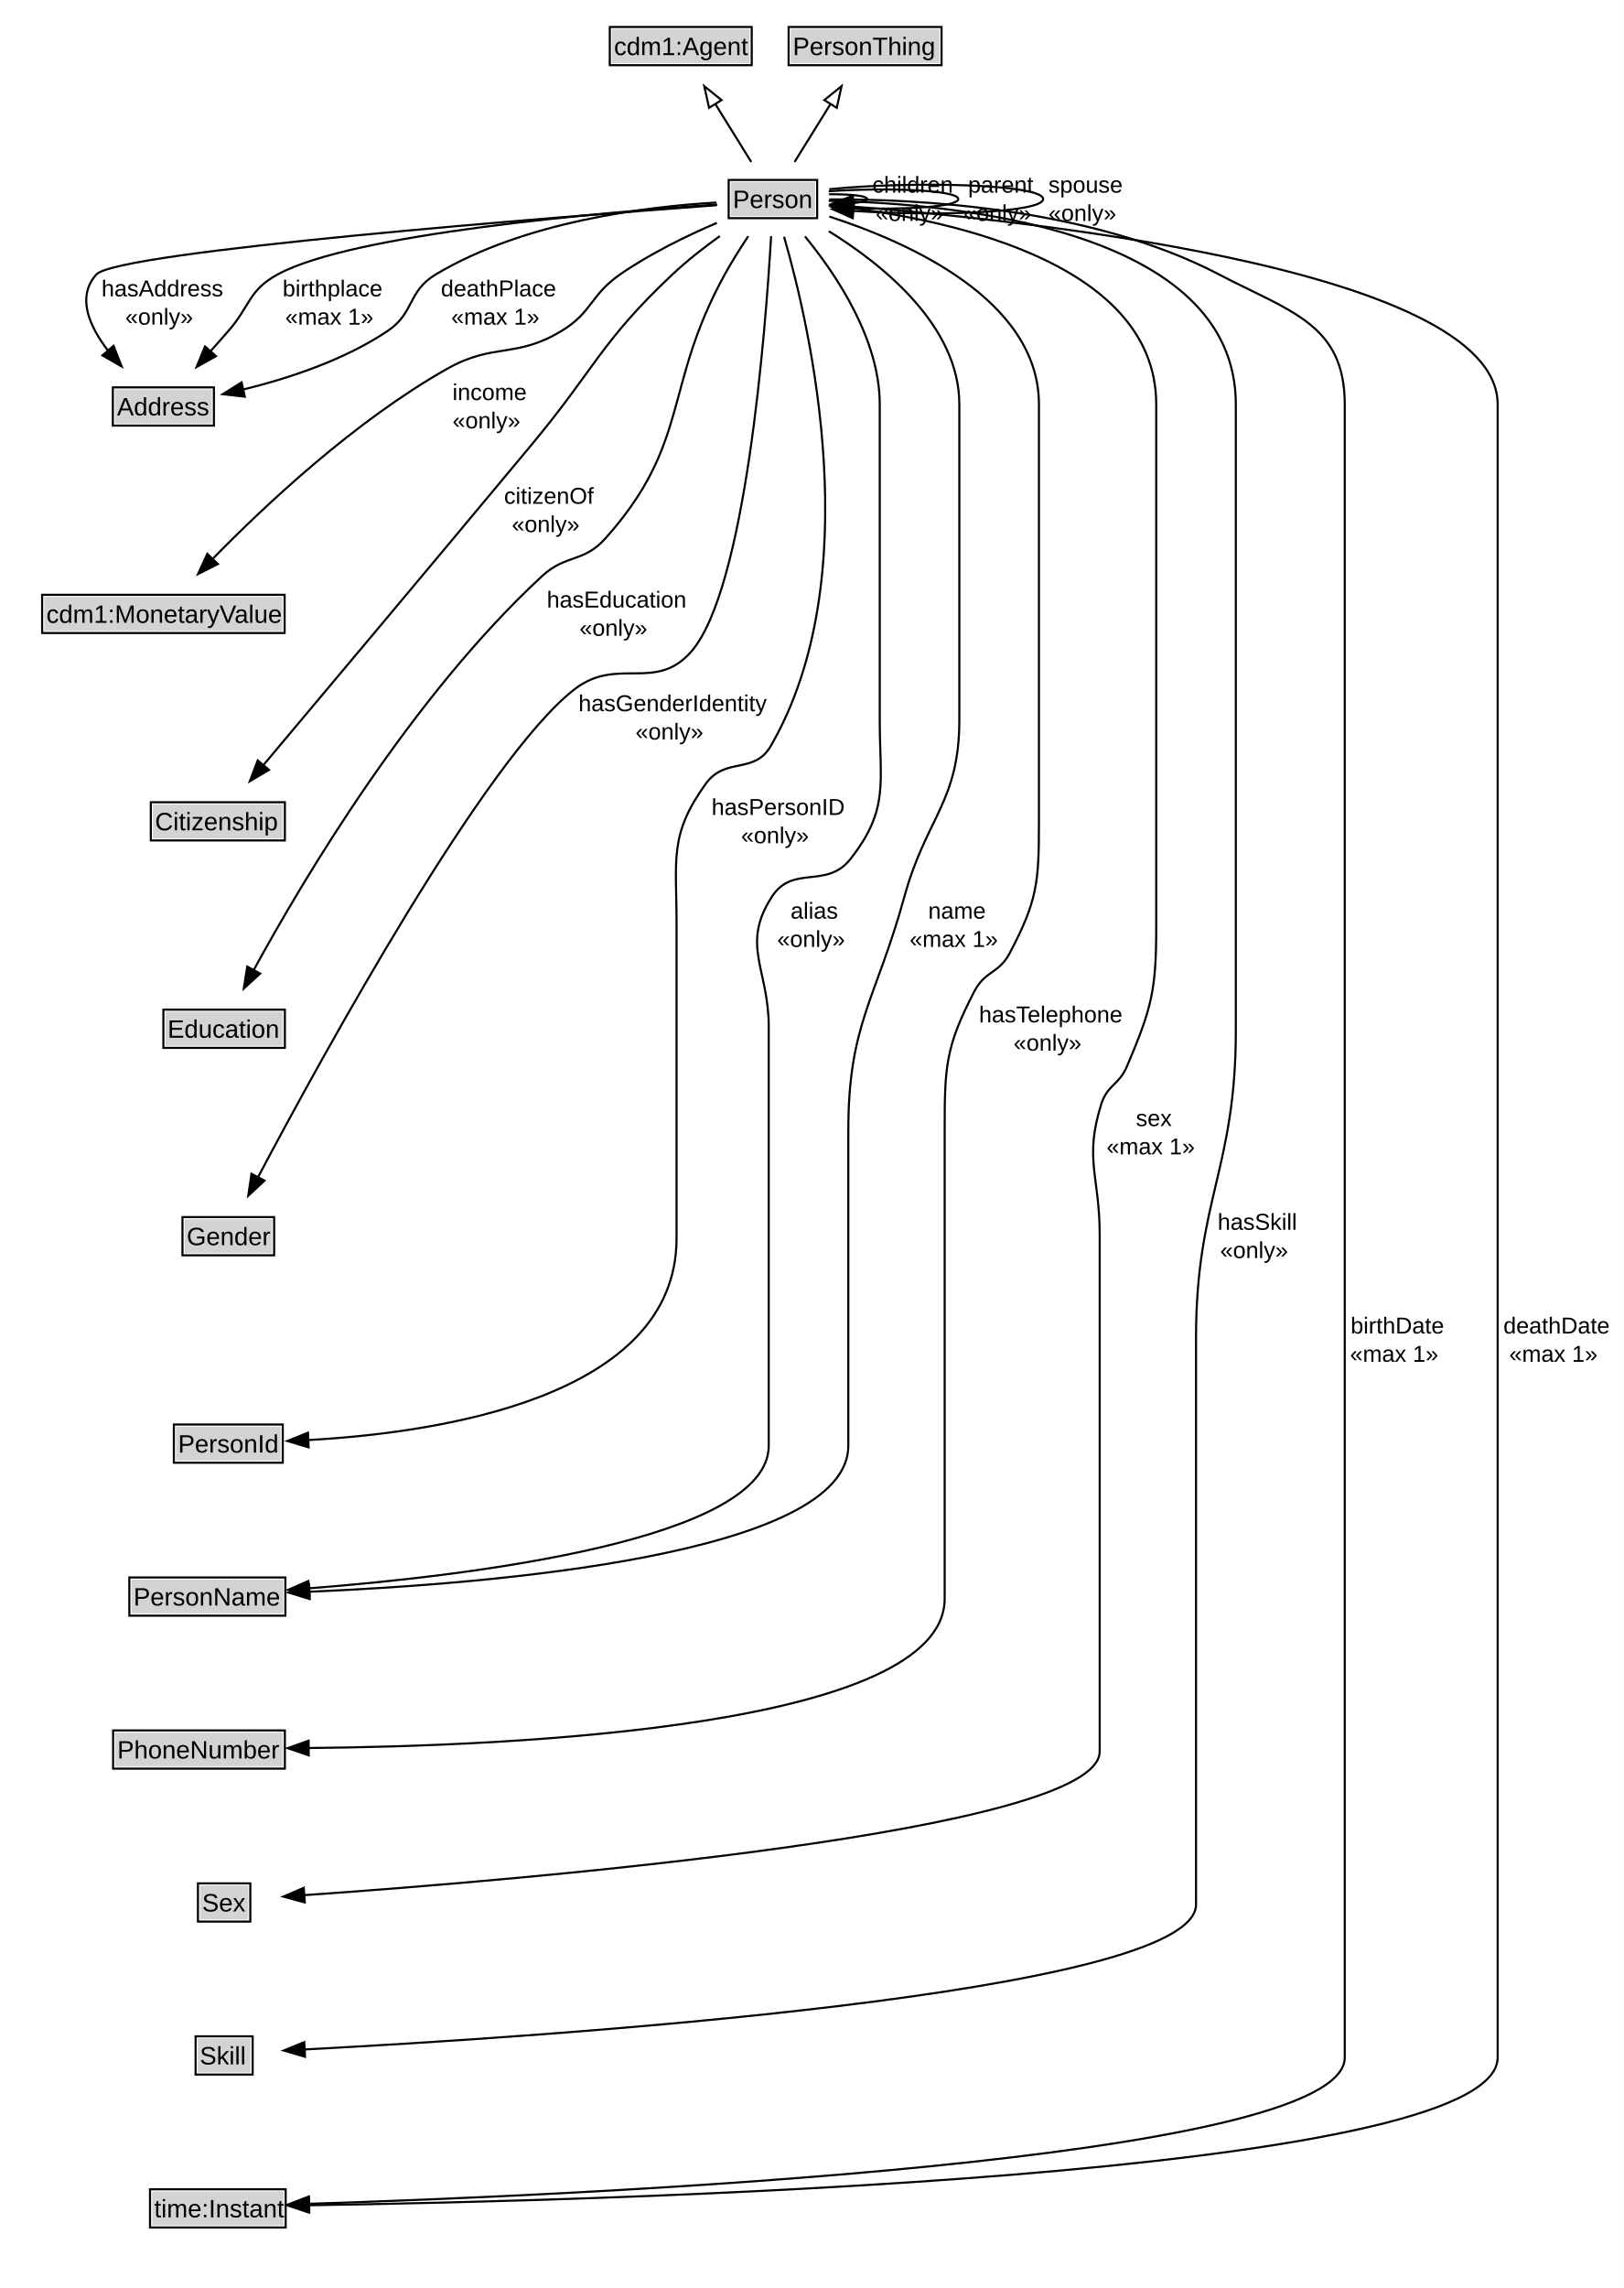
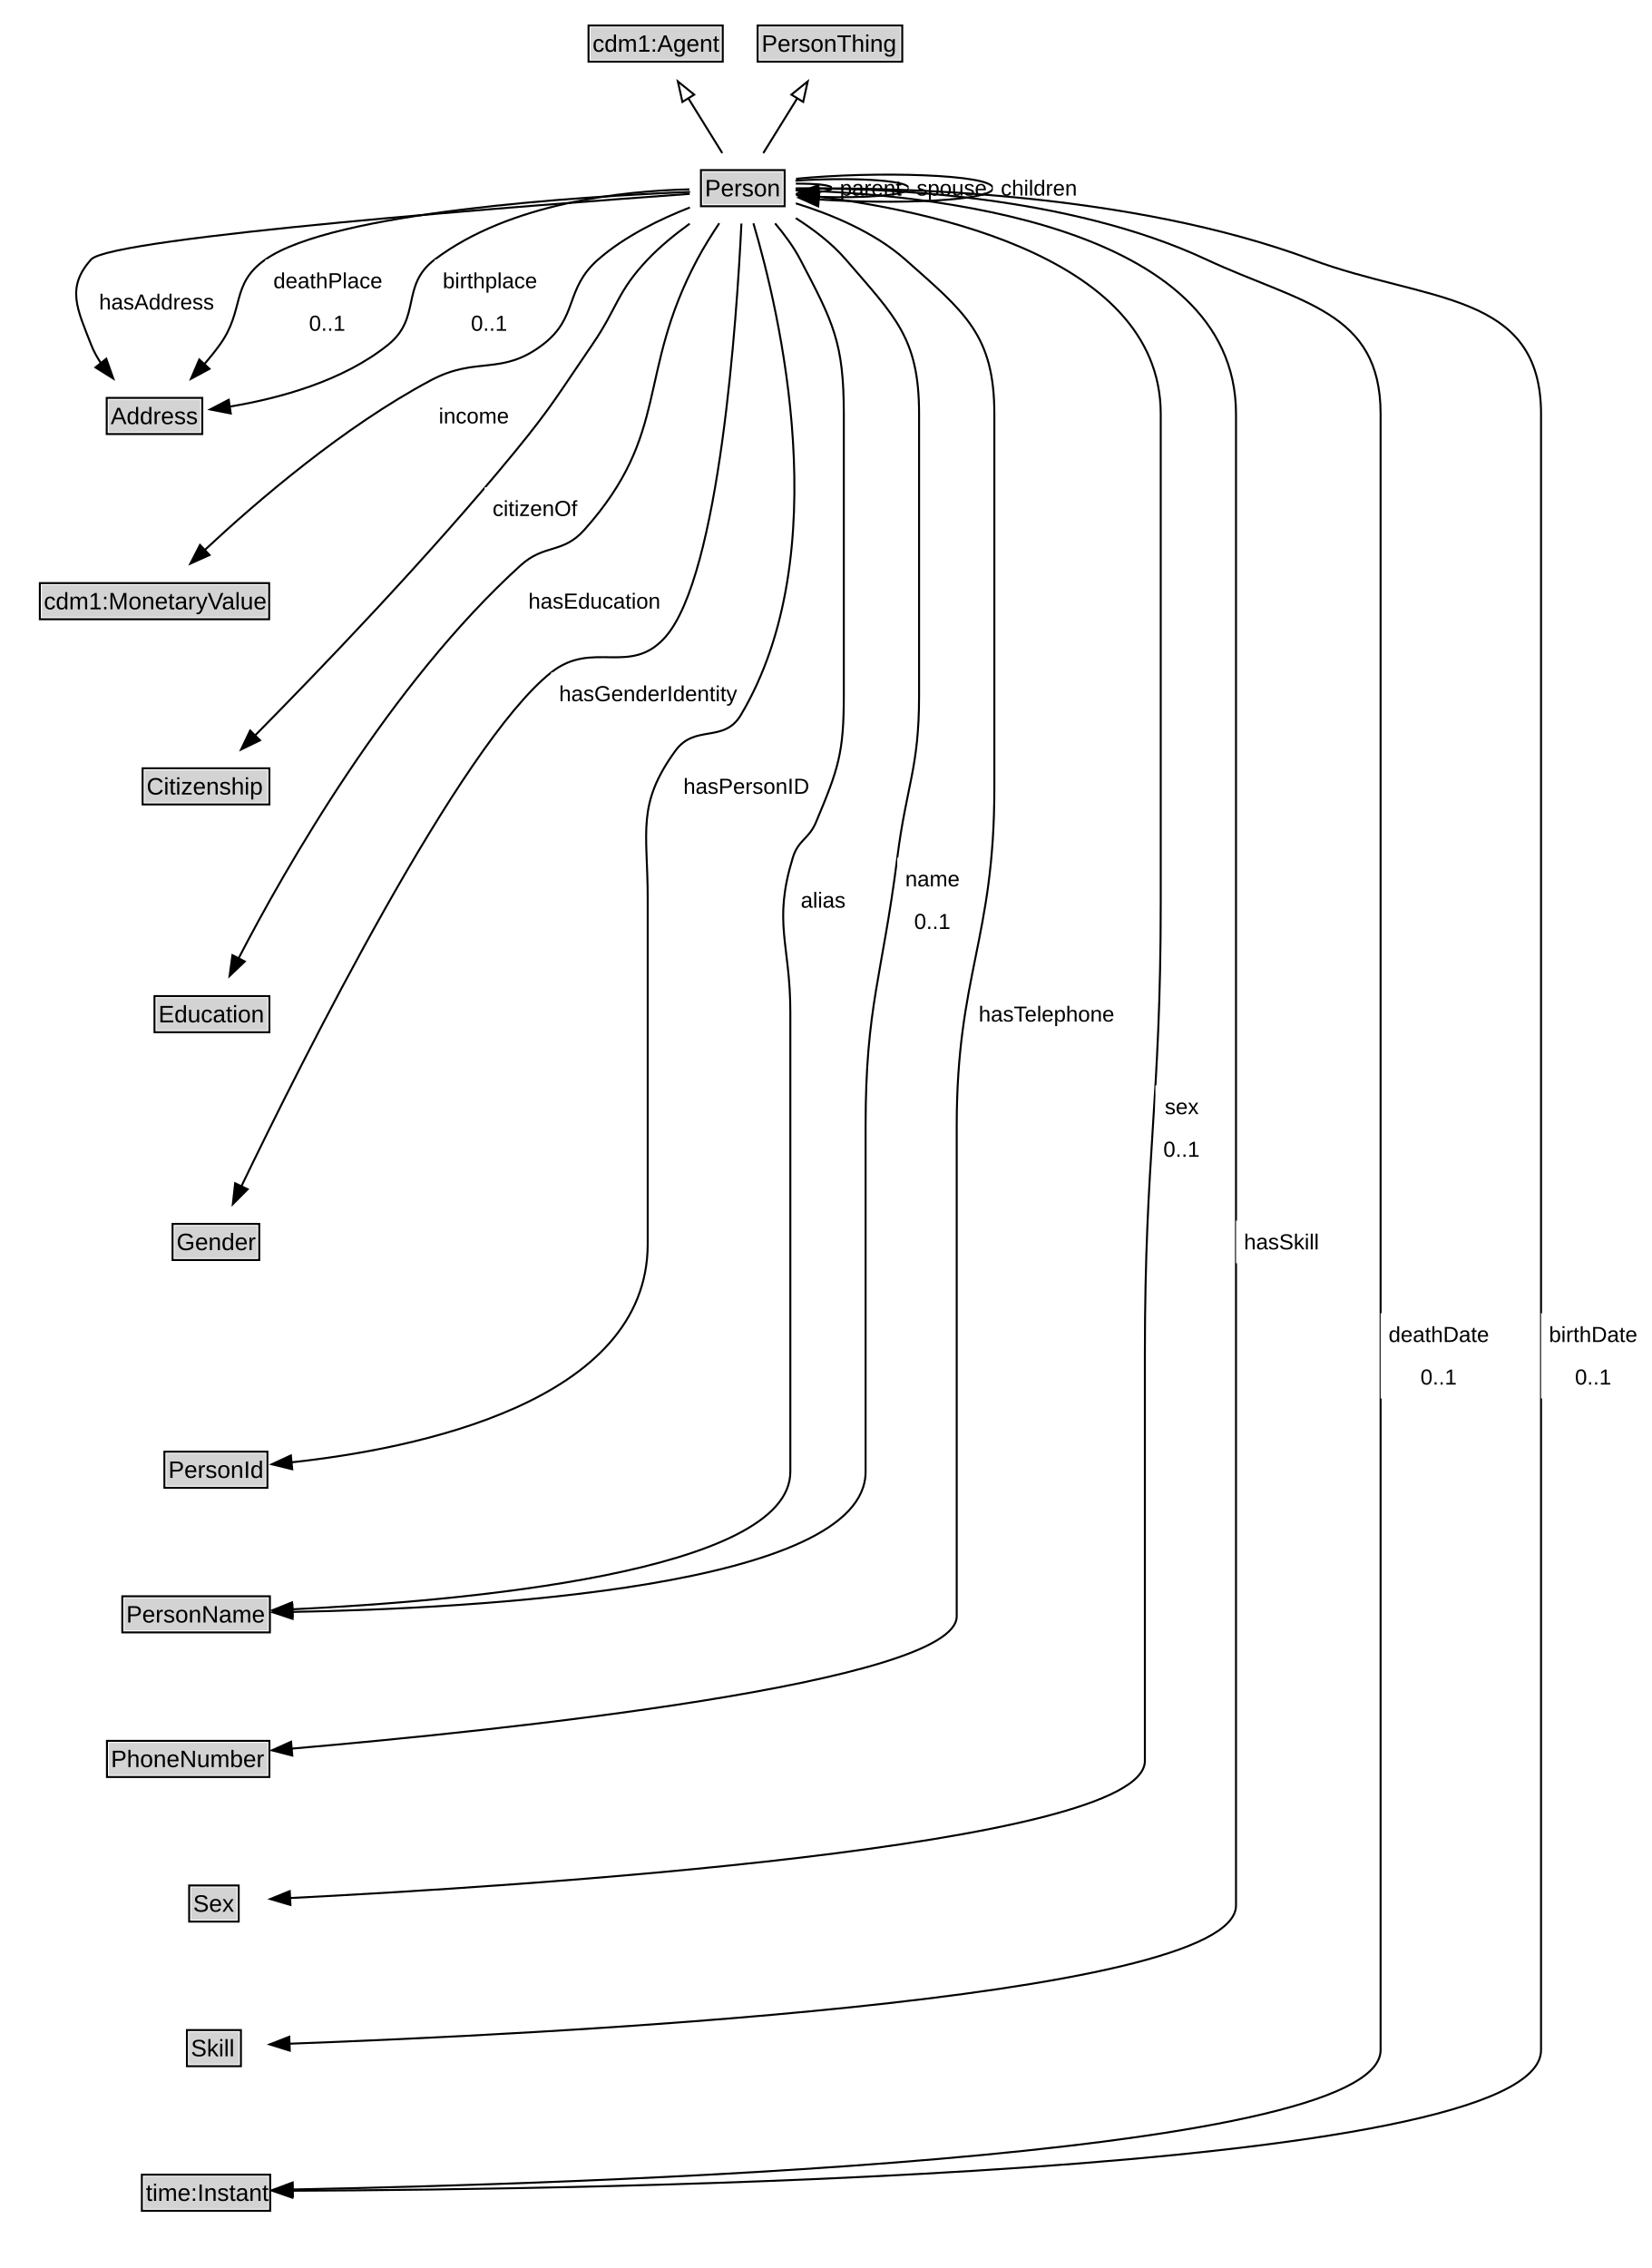
- <svg xmlns="http://www.w3.org/2000/svg" xmlns:xlink="http://www.w3.org/1999/xlink" width="775pt" height="1092pt" viewBox="0.00 0.00 775.00 1092.00">
-   <g id="graph0" class="graph" transform="scale(1 1) rotate(0) translate(4 1088)">
-     <polygon fill="white" stroke="none" points="-4,4 -4,-1088 771.25,-1088 771.25,4 -4,4" />
-     <g id="clust2" class="cluster">
+ <svg xmlns="http://www.w3.org/2000/svg" xmlns:xlink="http://www.w3.org/1999/xlink" width="834pt" height="1145pt" viewBox="0.00 0.00 834.00 1145.00">
+   <g id="graph0" class="graph" transform="scale(1 1) rotate(0) translate(4 1141)">
+     <polygon fill="white" stroke="none" points="-4,4 -4,-1141 830.25,-1141 830.25,4 -4,4" />
+     <g id="clust3" class="cluster">
</g>
    <g id="node1" class="node">
      <g id="a_node1">
-         <a xlink:href="../Person.md" xlink:title="&lt;TABLE&gt;">
-           <polygon fill="lightgray" stroke="none" points="344.88,-984.88 344.88,-1001.12 385.12,-1001.12 385.12,-984.88 344.88,-984.88" />
-           <text xml:space="preserve" text-anchor="start" x="345.88" y="-988.73" font-family="Arial" font-size="12.00">Person</text>
-           <polygon fill="none" stroke="black" points="343.88,-983.88 343.88,-1002.12 386.12,-1002.12 386.12,-983.88 343.88,-983.88" />
-         </a>
-       </g>
-     </g>
-     <g id="edge18" class="edge">
-       <path fill="none" stroke="black" d="M391.79,-995.28C401.78,-995.35 410,-994.59 410,-993 410,-992.08 407.25,-991.44 403.01,-991.07" />
-       <polygon fill="black" stroke="black" points="403.41,-987.59 393.31,-990.77 403.19,-994.58 403.41,-987.59" />
-       <text xml:space="preserve" text-anchor="middle" x="431.75" y="-996.05" font-family="Arial" font-size="11.00"> children </text>
-       <text xml:space="preserve" text-anchor="middle" x="431.75" y="-982.55" font-family="Arial" font-size="11.00"> «only»  </text>
-     </g>
-     <g id="edge25" class="edge">
-       <path fill="none" stroke="black" d="M391.66,-996.72C419.01,-998.59 453.5,-997.35 453.5,-993 453.5,-989.23 427.56,-987.8 402.84,-988.7" />
-       <polygon fill="black" stroke="black" points="402.98,-985.19 393.18,-989.2 403.34,-992.18 402.98,-985.19" />
-       <text xml:space="preserve" text-anchor="middle" x="473.75" y="-996.05" font-family="Arial" font-size="11.00"> parent </text>
-       <text xml:space="preserve" text-anchor="middle" x="473.75" y="-982.55" font-family="Arial" font-size="11.00"> «only»  </text>
-     </g>
-     <g id="edge26" class="edge">
-       <path fill="none" stroke="black" d="M391.93,-997.71C432.06,-1001.68 494,-1000.11 494,-993 494,-986.53 442.69,-984.65 403.22,-987.36" />
-       <polygon fill="black" stroke="black" points="403.12,-983.85 393.44,-988.17 403.7,-990.83 403.12,-983.85" />
-       <text xml:space="preserve" text-anchor="middle" x="514.25" y="-996.05" font-family="Arial" font-size="11.00"> spouse </text>
-       <text xml:space="preserve" text-anchor="middle" x="514.25" y="-982.55" font-family="Arial" font-size="11.00"> «only»  </text>
+         <a xlink:href="https://w3id.org/citydata/part1/v1/Agent" xlink:title="&lt;TABLE&gt;">
+           <polygon fill="lightgray" stroke="none" points="294.12,-1110.88 294.12,-1127.12 359.88,-1127.12 359.88,-1110.88 294.12,-1110.88" />
+           <text xml:space="preserve" text-anchor="start" x="295.12" y="-1114.88" font-family="Arial" font-size="12.00">cdm1:Agent</text>
+           <polygon fill="none" stroke="black" points="293.12,-1109.88 293.12,-1128.12 360.88,-1128.12 360.88,-1109.88 293.12,-1109.88" />
+         </a>
+       </g>
+     </g>
+     <g id="node2" class="node">
+       <g id="a_node2">
+         <a xlink:href="../PersonThing" xlink:title="&lt;TABLE&gt;">
+           <polygon fill="lightgray" stroke="none" points="379.5,-1110.88 379.5,-1127.12 450.5,-1127.12 450.5,-1110.88 379.5,-1110.88" />
+           <text xml:space="preserve" text-anchor="start" x="380.5" y="-1114.88" font-family="Arial" font-size="12.00">PersonThing</text>
+           <polygon fill="none" stroke="black" points="378.5,-1109.88 378.5,-1128.12 451.5,-1128.12 451.5,-1109.88 378.5,-1109.88" />
+         </a>
+       </g>
    </g>
    <g id="node3" class="node">
      <g id="a_node3">
-         <a xlink:href="../Address.md" xlink:title="&lt;TABLE&gt;">
-           <polygon fill="lightgray" stroke="none" points="50.88,-885.88 50.88,-902.12 97.12,-902.12 97.12,-885.88 50.88,-885.88" />
-           <text xml:space="preserve" text-anchor="start" x="51.88" y="-889.73" font-family="Arial" font-size="12.00">Address</text>
-           <polygon fill="none" stroke="black" points="49.88,-884.88 49.88,-903.12 98.12,-903.12 98.12,-884.88 49.88,-884.88" />
-         </a>
-       </g>
-     </g>
-     <g id="edge15" class="edge">
-       <path fill="none" stroke="black" d="M338.15,-990.06C262.4,-984.47 51.88,-968.01 42,-957 32.52,-946.44 38.42,-932.56 47.6,-920.61" />
-       <polygon fill="black" stroke="black" points="50.21,-922.95 54.08,-913.09 44.9,-918.38 50.21,-922.95" />
-       <text xml:space="preserve" text-anchor="middle" x="73.5" y="-946.55" font-family="Arial" font-size="11.00"> hasAddress </text>
-       <text xml:space="preserve" text-anchor="middle" x="73.5" y="-933.05" font-family="Arial" font-size="11.00"> «only»  </text>
+         <a xlink:href="../Person" xlink:title="&lt;TABLE&gt;">
+           <polygon fill="lightgray" stroke="none" points="350.88,-1037.88 350.88,-1054.12 391.12,-1054.12 391.12,-1037.88 350.88,-1037.88" />
+           <text xml:space="preserve" text-anchor="start" x="351.88" y="-1041.88" font-family="Arial" font-size="12.00">Person</text>
+           <polygon fill="none" stroke="black" points="349.88,-1036.88 349.88,-1055.12 392.12,-1055.12 392.12,-1036.88 349.88,-1036.88" />
+         </a>
+       </g>
+     </g>
+     <g id="edge1" class="edge">
+       <path fill="none" stroke="black" d="M360.65,-1063.71C355.51,-1072 349.18,-1082.21 343.4,-1091.54" />
+       <polygon fill="none" stroke="black" points="340.52,-1089.54 338.22,-1099.89 346.47,-1093.23 340.52,-1089.54" />
+     </g>
+     <g id="edge2" class="edge">
+       <path fill="none" stroke="black" d="M381.35,-1063.71C386.49,-1072 392.82,-1082.21 398.6,-1091.54" />
+       <polygon fill="none" stroke="black" points="395.53,-1093.23 403.78,-1099.89 401.48,-1089.54 395.53,-1093.23" />
    </g>
    <g id="edge28" class="edge">
-       <path fill="none" stroke="black" d="M338.41,-990.38C284.47,-986.72 164.27,-976.58 128.5,-957 114.54,-949.36 115.5,-941.95 105,-930 102.21,-926.82 99.28,-923.49 96.37,-920.2" />
-       <polygon fill="black" stroke="black" points="99.1,-918.01 89.85,-912.84 93.86,-922.65 99.1,-918.01" />
-       <text xml:space="preserve" text-anchor="middle" x="154.75" y="-946.55" font-family="Arial" font-size="11.00"> birthplace </text>
-       <text xml:space="preserve" text-anchor="middle" x="154.75" y="-933.05" font-family="Arial" font-size="11.00"> «max 1»  </text>
+       <path fill="none" stroke="black" d="M397.79,-1048.28C407.78,-1048.35 416,-1047.59 416,-1046 416,-1045.08 413.25,-1044.44 409.01,-1044.07" />
+       <polygon fill="black" stroke="black" points="409.41,-1040.59 399.31,-1043.77 409.19,-1047.58 409.41,-1040.59" />
+       <polygon fill="white" stroke="none" points="416,-1035.25 416,-1056.75 454.75,-1056.75 454.75,-1035.25 416,-1035.25" />
+       <text xml:space="preserve" text-anchor="start" x="420" y="-1042.25" font-family="Arial" font-size="11.00">parent</text>
    </g>
    <g id="edge30" class="edge">
-       <path fill="none" stroke="black" d="M338.01,-991.33C304.38,-989.39 246.21,-982.28 204,-957 190.48,-948.9 194.09,-938.78 181,-930 160.22,-916.07 133.47,-907.32 111.92,-902.05" />
-       <polygon fill="black" stroke="black" points="112.87,-898.68 102.34,-899.87 111.32,-905.5 112.87,-898.68" />
-       <text xml:space="preserve" text-anchor="middle" x="234" y="-946.55" font-family="Arial" font-size="11.00"> deathPlace </text>
-       <text xml:space="preserve" text-anchor="middle" x="234" y="-933.05" font-family="Arial" font-size="11.00"> «max 1»  </text>
-     </g>
-     <g id="node4" class="node">
-       <polygon fill="lightgray" stroke="none" points="17.12,-786.88 17.12,-803.12 130.88,-803.12 130.88,-786.88 17.12,-786.88" />
-       <text xml:space="preserve" text-anchor="start" x="18.12" y="-790.73" font-family="Arial" font-size="12.00">cdm1:MonetaryValue</text>
-       <polygon fill="none" stroke="black" points="16.12,-785.88 16.12,-804.12 131.88,-804.12 131.88,-785.88 16.12,-785.88" />
-     </g>
-     <g id="edge24" class="edge">
-       <path fill="none" stroke="black" d="M338.21,-981.61C323.89,-975.47 306.31,-966.94 292,-957 277.8,-947.14 278.8,-938.93 264,-930 242.16,-916.82 231.72,-924.53 209.5,-912 165.64,-887.26 122.82,-847.15 97.43,-821.17" />
-       <polygon fill="black" stroke="black" points="100.01,-818.81 90.55,-814.04 94.97,-823.67 100.01,-818.81" />
-       <text xml:space="preserve" text-anchor="middle" x="229.75" y="-897.05" font-family="Arial" font-size="11.00"> income </text>
-       <text xml:space="preserve" text-anchor="middle" x="229.75" y="-883.55" font-family="Arial" font-size="11.00"> «only»  </text>
+       <path fill="none" stroke="black" d="M397.58,-1049.78C423.38,-1051.56 454.75,-1050.3 454.75,-1046 454.75,-1042.32 431.79,-1040.87 409,-1041.64" />
+       <polygon fill="black" stroke="black" points="408.9,-1038.14 399.09,-1042.14 409.26,-1045.13 408.9,-1038.14" />
+       <polygon fill="white" stroke="none" points="454.75,-1035.25 454.75,-1056.75 497.25,-1056.75 497.25,-1035.25 454.75,-1035.25" />
+       <text xml:space="preserve" text-anchor="start" x="458.75" y="-1042.25" font-family="Arial" font-size="11.00">spouse</text>
+     </g>
+     <g id="edge32" class="edge">
+       <path fill="none" stroke="black" d="M397.89,-1050.74C437.28,-1054.67 497.25,-1053.09 497.25,-1046 497.25,-1039.54 447.57,-1037.66 408.94,-1040.33" />
+       <polygon fill="black" stroke="black" points="409.07,-1036.81 399.4,-1041.14 409.65,-1043.79 409.07,-1036.81" />
+       <polygon fill="white" stroke="none" points="497.25,-1035.25 497.25,-1056.75 542.75,-1056.75 542.75,-1035.25 497.25,-1035.25" />
+       <text xml:space="preserve" text-anchor="start" x="501.25" y="-1042.25" font-family="Arial" font-size="11.00">children</text>
    </g>
    <g id="node5" class="node">
      <g id="a_node5">
-         <a xlink:href="../Citizenship.md" xlink:title="&lt;TABLE&gt;">
-           <polygon fill="lightgray" stroke="none" points="69,-687.88 69,-704.12 131,-704.12 131,-687.88 69,-687.88" />
-           <text xml:space="preserve" text-anchor="start" x="70" y="-691.73" font-family="Arial" font-size="12.00">Citizenship</text>
-           <polygon fill="none" stroke="black" points="68,-686.88 68,-705.12 132,-705.12 132,-686.88 68,-686.88" />
-         </a>
-       </g>
-     </g>
-     <g id="edge19" class="edge">
-       <path fill="none" stroke="black" d="M339.65,-975.32C332.05,-969.85 323.91,-963.5 317,-957 282.97,-924.99 279.89,-911.9 250,-876 204.4,-821.22 150.69,-757.27 121.52,-722.57" />
-       <polygon fill="black" stroke="black" points="124.4,-720.56 115.28,-715.16 119.04,-725.06 124.4,-720.56" />
-       <text xml:space="preserve" text-anchor="middle" x="258.04" y="-847.55" font-family="Arial" font-size="11.00"> citizenOf </text>
-       <text xml:space="preserve" text-anchor="middle" x="258.04" y="-834.05" font-family="Arial" font-size="11.00"> «only»  </text>
+         <a xlink:href="../Address" xlink:title="&lt;TABLE&gt;">
+           <polygon fill="lightgray" stroke="none" points="50.88,-922.88 50.88,-939.12 97.12,-939.12 97.12,-922.88 50.88,-922.88" />
+           <text xml:space="preserve" text-anchor="start" x="51.88" y="-926.88" font-family="Arial" font-size="12.00">Address</text>
+           <polygon fill="none" stroke="black" points="49.88,-921.88 49.88,-940.12 98.12,-940.12 98.12,-921.88 49.88,-921.88" />
+         </a>
+       </g>
+     </g>
+     <g id="edge16" class="edge">
+       <path fill="none" stroke="black" d="M344.2,-1043.12C267.52,-1037.62 52.09,-1021.22 42,-1010 29.22,-995.79 35.08,-984.82 42,-967 43.27,-963.73 45,-960.58 47.01,-957.59" />
+       <polygon fill="black" stroke="black" points="49.66,-959.88 53.19,-949.89 44.2,-955.51 49.66,-959.88" />
+       <polygon fill="white" stroke="none" points="42,-977.75 42,-999.25 107,-999.25 107,-977.75 42,-977.75" />
+       <text xml:space="preserve" text-anchor="start" x="46" y="-984.75" font-family="Arial" font-size="11.00">hasAddress</text>
+     </g>
+     <g id="edge25" class="edge">
+       <path fill="none" stroke="black" d="M344.35,-1044.11C289.06,-1041.79 164.17,-1033.98 130,-1010 112.26,-997.55 119.66,-984.59 107,-967 104.56,-963.61 101.82,-960.22 98.99,-956.94" />
+       <polygon fill="black" stroke="black" points="101.76,-954.79 92.43,-949.77 96.6,-959.51 101.76,-954.79" />
+       <polygon fill="white" stroke="none" points="130,-967 130,-1010 192,-1010 192,-967 130,-967" />
+       <text xml:space="preserve" text-anchor="start" x="134" y="-995.5" font-family="Arial" font-size="11.00">deathPlace</text>
+       <text xml:space="preserve" text-anchor="start" x="152" y="-974" font-family="Arial" font-size="11.00">0..1</text>
+     </g>
+     <g id="edge29" class="edge">
+       <path fill="none" stroke="black" d="M344.04,-1045.42C310.64,-1044.6 253.5,-1038.65 215.5,-1010 198.11,-996.89 208.94,-980.69 192,-967 169.18,-948.57 136.91,-939.84 111.88,-935.71" />
+       <polygon fill="black" stroke="black" points="112.5,-932.26 102.1,-934.29 111.49,-939.19 112.5,-932.26" />
+       <polygon fill="white" stroke="none" points="215.5,-967 215.5,-1010 270,-1010 270,-967 215.5,-967" />
+       <text xml:space="preserve" text-anchor="start" x="219.5" y="-995.5" font-family="Arial" font-size="11.00">birthplace</text>
+       <text xml:space="preserve" text-anchor="start" x="233.75" y="-974" font-family="Arial" font-size="11.00">0..1</text>
    </g>
    <g id="node6" class="node">
      <g id="a_node6">
-         <a xlink:href="../Education.md" xlink:title="&lt;TABLE&gt;">
-           <polygon fill="lightgray" stroke="none" points="75,-588.88 75,-605.12 131,-605.12 131,-588.88 75,-588.88" />
-           <text xml:space="preserve" text-anchor="start" x="76" y="-592.73" font-family="Arial" font-size="12.00">Education</text>
-           <polygon fill="none" stroke="black" points="74,-587.88 74,-606.12 132,-606.12 132,-587.88 74,-587.88" />
-         </a>
-       </g>
-     </g>
-     <g id="edge20" class="edge">
-       <path fill="none" stroke="black" d="M353.22,-975.24C349.44,-969.57 345.37,-963.12 342,-957 312.37,-903.15 325.96,-876.82 285,-831 274.57,-819.34 266.23,-823.62 254.75,-813 192.6,-755.51 140.92,-668.61 117.11,-624.99" />
-       <polygon fill="black" stroke="black" points="120.21,-623.35 112.39,-616.21 114.04,-626.67 120.21,-623.35" />
-       <text xml:space="preserve" text-anchor="middle" x="290.38" y="-798.05" font-family="Arial" font-size="11.00"> hasEducation </text>
-       <text xml:space="preserve" text-anchor="middle" x="290.38" y="-784.55" font-family="Arial" font-size="11.00"> «only»  </text>
+         <a xlink:href="https://w3id.org/citydata/part1/v1/MonetaryValue" xlink:title="&lt;TABLE&gt;">
+           <polygon fill="lightgray" stroke="none" points="17.12,-829.38 17.12,-845.62 130.88,-845.62 130.88,-829.38 17.12,-829.38" />
+           <text xml:space="preserve" text-anchor="start" x="18.12" y="-833.38" font-family="Arial" font-size="12.00">cdm1:MonetaryValue</text>
+           <polygon fill="none" stroke="black" points="16.12,-828.38 16.12,-846.62 131.88,-846.62 131.88,-828.38 16.12,-828.38" />
+         </a>
+       </g>
+     </g>
+     <g id="edge22" class="edge">
+       <path fill="none" stroke="black" d="M344.29,-1036.26C329.49,-1030.48 311.42,-1021.77 298,-1010 280.86,-994.96 288.14,-980.82 270,-967 249.04,-951.03 236.76,-961.38 213.5,-949 169.64,-925.65 125.83,-888.03 99.32,-863.28" />
+       <polygon fill="black" stroke="black" points="101.79,-860.8 92.12,-856.46 96.97,-865.88 101.79,-860.8" />
+       <polygon fill="white" stroke="none" points="213.5,-920.25 213.5,-941.75 256,-941.75 256,-920.25 213.5,-920.25" />
+       <text xml:space="preserve" text-anchor="start" x="217.5" y="-927.25" font-family="Arial" font-size="11.00">income</text>
    </g>
    <g id="node7" class="node">
      <g id="a_node7">
-         <a xlink:href="../Gender.md" xlink:title="&lt;TABLE&gt;">
-           <polygon fill="lightgray" stroke="none" points="84.12,-489.88 84.12,-506.12 125.88,-506.12 125.88,-489.88 84.12,-489.88" />
-           <text xml:space="preserve" text-anchor="start" x="85.12" y="-493.73" font-family="Arial" font-size="12.00">Gender</text>
-           <polygon fill="none" stroke="black" points="83.12,-488.88 83.12,-507.12 126.88,-507.12 126.88,-488.88 83.12,-488.88" />
-         </a>
-       </g>
-     </g>
-     <g id="edge21" class="edge">
-       <path fill="none" stroke="black" d="M364.14,-975.29C361.49,-930.07 351.98,-806.69 326,-777 308.85,-757.41 290.84,-774.93 270.25,-759 227.94,-726.26 150.84,-585.92 119.17,-526.14" />
-       <polygon fill="black" stroke="black" points="122.26,-524.51 114.51,-517.3 116.07,-527.78 122.26,-524.51" />
-       <text xml:space="preserve" text-anchor="middle" x="317.12" y="-748.55" font-family="Arial" font-size="11.00"> hasGenderIdentity </text>
-       <text xml:space="preserve" text-anchor="middle" x="317.12" y="-735.05" font-family="Arial" font-size="11.00"> «only»  </text>
+         <a xlink:href="../Citizenship" xlink:title="&lt;TABLE&gt;">
+           <polygon fill="lightgray" stroke="none" points="69,-735.88 69,-752.12 131,-752.12 131,-735.88 69,-735.88" />
+           <text xml:space="preserve" text-anchor="start" x="70" y="-739.88" font-family="Arial" font-size="12.00">Citizenship</text>
+           <polygon fill="none" stroke="black" points="68,-734.88 68,-753.12 132,-753.12 132,-734.88 68,-734.88" />
+         </a>
+       </g>
+     </g>
+     <g id="edge31" class="edge">
+       <path fill="none" stroke="black" d="M344.19,-1028.07C336.87,-1022.78 329.25,-1016.58 323,-1010 307.31,-993.45 307.9,-985.81 295,-967 278.25,-942.59 274.77,-935.89 256,-913 212.21,-859.61 156.12,-801.42 124.52,-769.46" />
+       <polygon fill="black" stroke="black" points="127.26,-767.25 117.73,-762.62 122.29,-772.18 127.26,-767.25" />
+       <polygon fill="white" stroke="none" points="240.67,-873.5 240.67,-895 289.92,-895 289.92,-873.5 240.67,-873.5" />
+       <text xml:space="preserve" text-anchor="start" x="244.67" y="-880.5" font-family="Arial" font-size="11.00">citizenOf</text>
    </g>
    <g id="node8" class="node">
      <g id="a_node8">
-         <a xlink:href="../PersonId.md" xlink:title="&lt;TABLE&gt;">
-           <polygon fill="lightgray" stroke="none" points="80,-390.88 80,-407.12 130,-407.12 130,-390.88 80,-390.88" />
-           <text xml:space="preserve" text-anchor="start" x="81" y="-394.73" font-family="Arial" font-size="12.00">PersonId</text>
-           <polygon fill="none" stroke="black" points="79,-389.88 79,-408.12 131,-408.12 131,-389.88 79,-389.88" />
-         </a>
-       </g>
-     </g>
-     <g id="edge22" class="edge">
-       <path fill="none" stroke="black" d="M370.32,-975.01C382.96,-931.22 410.44,-812.3 364,-732 356.02,-718.21 342.34,-726.91 333,-714 315.3,-689.53 319,-677.7 319,-647.5 319,-647.5 319,-647.5 319,-497 319,-420.55 204.3,-404.05 142.84,-400.69" />
-       <polygon fill="black" stroke="black" points="143.33,-397.21 133.18,-400.26 143.02,-404.21 143.33,-397.21" />
-       <text xml:space="preserve" text-anchor="middle" x="367.5" y="-699.05" font-family="Arial" font-size="11.00"> hasPersonID </text>
-       <text xml:space="preserve" text-anchor="middle" x="367.5" y="-685.55" font-family="Arial" font-size="11.00"> «only»  </text>
+         <a xlink:href="../Education" xlink:title="&lt;TABLE&gt;">
+           <polygon fill="lightgray" stroke="none" points="75,-620.88 75,-637.12 131,-637.12 131,-620.88 75,-620.88" />
+           <text xml:space="preserve" text-anchor="start" x="76" y="-624.88" font-family="Arial" font-size="12.00">Education</text>
+           <polygon fill="none" stroke="black" points="74,-619.88 74,-638.12 132,-638.12 132,-619.88 74,-619.88" />
+         </a>
+       </g>
+     </g>
+     <g id="edge23" class="edge">
+       <path fill="none" stroke="black" d="M359.12,-1028.3C355.33,-1022.63 351.28,-1016.16 348,-1010 317.15,-951.95 334.78,-922.55 291,-873.5 280.07,-861.25 270.9,-866.54 258.75,-855.5 192.74,-795.51 139.89,-702.45 116.32,-656.93" />
+       <polygon fill="black" stroke="black" points="119.57,-655.6 111.91,-648.29 113.34,-658.79 119.57,-655.6" />
+       <polygon fill="white" stroke="none" points="258.75,-826.75 258.75,-848.25 332,-848.25 332,-826.75 258.75,-826.75" />
+       <text xml:space="preserve" text-anchor="start" x="262.75" y="-833.75" font-family="Arial" font-size="11.00">hasEducation</text>
    </g>
    <g id="node9" class="node">
      <g id="a_node9">
-         <a xlink:href="../PersonName.md" xlink:title="&lt;TABLE&gt;">
-           <polygon fill="lightgray" stroke="none" points="58.75,-317.88 58.75,-334.12 131.25,-334.12 131.25,-317.88 58.75,-317.88" />
-           <text xml:space="preserve" text-anchor="start" x="59.75" y="-321.73" font-family="Arial" font-size="12.00">PersonName</text>
-           <polygon fill="none" stroke="black" points="57.75,-316.88 57.75,-335.12 132.25,-335.12 132.25,-316.88 57.75,-316.88" />
-         </a>
-       </g>
-     </g>
-     <g id="edge17" class="edge">
-       <path fill="none" stroke="black" d="M380.3,-975.18C395.32,-956.86 416,-926.01 416,-895 416,-895 416,-895 416,-744.5 416,-714.3 420.65,-701.76 402,-678 390.59,-663.46 374.53,-675.53 364.5,-660 349.54,-636.85 363,-625.56 363,-598 363,-598 363,-598 363,-398 363,-353.08 220.51,-335.92 143.32,-329.92" />
-       <polygon fill="black" stroke="black" points="143.72,-326.44 133.49,-329.19 143.21,-333.42 143.72,-326.44" />
-       <text xml:space="preserve" text-anchor="middle" x="384.75" y="-649.55" font-family="Arial" font-size="11.00"> alias </text>
-       <text xml:space="preserve" text-anchor="middle" x="384.75" y="-636.05" font-family="Arial" font-size="11.00"> «only»  </text>
-     </g>
-     <g id="edge31" class="edge">
-       <path fill="none" stroke="black" d="M391.7,-977.65C417.92,-961.39 454,-932.25 454,-895 454,-895 454,-895 454,-744.5 454,-705.17 438.18,-697.92 427.75,-660 414.24,-610.86 401,-599.46 401,-548.5 401,-548.5 401,-548.5 401,-398 401,-345.8 229.86,-331.96 143.55,-328.31" />
-       <polygon fill="black" stroke="black" points="143.86,-324.82 133.73,-327.93 143.58,-331.81 143.86,-324.82" />
-       <text xml:space="preserve" text-anchor="middle" x="452.88" y="-649.55" font-family="Arial" font-size="11.00"> name </text>
-       <text xml:space="preserve" text-anchor="middle" x="452.88" y="-636.05" font-family="Arial" font-size="11.00"> «max 1»  </text>
+         <a xlink:href="../Gender" xlink:title="&lt;TABLE&gt;">
+           <polygon fill="lightgray" stroke="none" points="84.12,-505.88 84.12,-522.12 125.88,-522.12 125.88,-505.88 84.12,-505.88" />
+           <text xml:space="preserve" text-anchor="start" x="85.12" y="-509.88" font-family="Arial" font-size="12.00">Gender</text>
+           <polygon fill="none" stroke="black" points="83.12,-504.88 83.12,-523.12 126.88,-523.12 126.88,-504.88 83.12,-504.88" />
+         </a>
+       </g>
+     </g>
+     <g id="edge21" class="edge">
+       <path fill="none" stroke="black" d="M370.31,-1028.14C368.05,-981.26 359.38,-850.72 332,-819.5 314.27,-799.29 295.33,-818.19 274.25,-801.5 228.22,-765.06 148.6,-605.9 117.74,-541.85" />
+       <polygon fill="black" stroke="black" points="121.02,-540.6 113.54,-533.09 114.71,-543.62 121.02,-540.6" />
+       <polygon fill="white" stroke="none" points="274.25,-780 274.25,-801.5 370,-801.5 370,-780 274.25,-780" />
+       <text xml:space="preserve" text-anchor="start" x="278.25" y="-787" font-family="Arial" font-size="11.00">hasGenderIdentity</text>
    </g>
    <g id="node10" class="node">
      <g id="a_node10">
-         <a xlink:href="../PhoneNumber.md" xlink:title="&lt;TABLE&gt;">
-           <polygon fill="lightgray" stroke="none" points="51,-244.88 51,-261.12 131,-261.12 131,-244.88 51,-244.88" />
-           <text xml:space="preserve" text-anchor="start" x="52" y="-248.72" font-family="Arial" font-size="12.00">PhoneNumber</text>
-           <polygon fill="none" stroke="black" points="50,-243.88 50,-262.12 132,-262.12 132,-243.88 50,-243.88" />
-         </a>
-       </g>
-     </g>
-     <g id="edge16" class="edge">
-       <path fill="none" stroke="black" d="M391.93,-984.63C429.21,-972.61 492,-944.94 492,-895 492,-895 492,-895 492,-695 492,-666.75 491.19,-657.98 478,-633 472.9,-623.34 466.3,-624.69 461.25,-615 447.28,-588.19 447,-578.73 447,-548.5 447,-548.5 447,-548.5 447,-325 447,-263.77 241.91,-254.59 143.06,-253.72" />
-       <polygon fill="black" stroke="black" points="143.37,-250.22 133.35,-253.66 143.33,-257.22 143.37,-250.22" />
-       <text xml:space="preserve" text-anchor="middle" x="497.62" y="-600.05" font-family="Arial" font-size="11.00"> hasTelephone </text>
-       <text xml:space="preserve" text-anchor="middle" x="497.62" y="-586.55" font-family="Arial" font-size="11.00"> «only»  </text>
+         <a xlink:href="../PersonId" xlink:title="&lt;TABLE&gt;">
+           <polygon fill="lightgray" stroke="none" points="80,-390.88 80,-407.12 130,-407.12 130,-390.88 80,-390.88" />
+           <text xml:space="preserve" text-anchor="start" x="81" y="-394.88" font-family="Arial" font-size="12.00">PersonId</text>
+           <polygon fill="none" stroke="black" points="79,-389.88 79,-408.12 131,-408.12 131,-389.88 79,-389.88" />
+         </a>
+       </g>
+     </g>
+     <g id="edge26" class="edge">
+       <path fill="none" stroke="black" d="M376.36,-1028.26C389.46,-983.98 418.65,-861.6 370,-780 361.44,-765.65 346.82,-775.51 337,-762 317.19,-734.75 323,-721.19 323,-687.5 323,-687.5 323,-687.5 323,-513 323,-432.9 205.57,-409.51 143.08,-402.73" />
+       <polygon fill="black" stroke="black" points="143.53,-399.26 133.24,-401.76 142.85,-406.22 143.53,-399.26" />
+       <polygon fill="white" stroke="none" points="337,-733.25 337,-754.75 408,-754.75 408,-733.25 337,-733.25" />
+       <text xml:space="preserve" text-anchor="start" x="341" y="-740.25" font-family="Arial" font-size="11.00">hasPersonID</text>
    </g>
    <g id="node11" class="node">
      <g id="a_node11">
-         <a xlink:href="../Sex.md" xlink:title="&lt;TABLE&gt;">
-           <polygon fill="lightgray" stroke="none" points="91.5,-171.88 91.5,-188.12 114.5,-188.12 114.5,-171.88 91.5,-171.88" />
-           <text xml:space="preserve" text-anchor="start" x="92.5" y="-175.72" font-family="Arial" font-size="12.00">Sex</text>
-           <polygon fill="none" stroke="black" points="90.5,-170.88 90.5,-189.12 115.5,-189.12 115.5,-170.88 90.5,-170.88" />
-         </a>
-       </g>
-     </g>
-     <g id="edge32" class="edge">
-       <path fill="none" stroke="black" d="M391.61,-990C442.36,-984.6 548,-964.94 548,-895 548,-895 548,-895 548,-645.5 548,-615.3 545.83,-606.79 534,-579 530.21,-570.1 524.65,-570.23 521.75,-561 513.48,-534.71 521,-526.56 521,-499 521,-499 521,-499 521,-252 521,-213.68 244.38,-190.72 141.2,-183.49" />
-       <polygon fill="black" stroke="black" points="141.51,-180 131.29,-182.81 141.03,-186.99 141.51,-180" />
-       <text xml:space="preserve" text-anchor="middle" x="546.88" y="-550.55" font-family="Arial" font-size="11.00"> sex </text>
-       <text xml:space="preserve" text-anchor="middle" x="546.88" y="-537.05" font-family="Arial" font-size="11.00"> «max 1»  </text>
+         <a xlink:href="../PersonName" xlink:title="&lt;TABLE&gt;">
+           <polygon fill="lightgray" stroke="none" points="58.75,-317.88 58.75,-334.12 131.25,-334.12 131.25,-317.88 58.75,-317.88" />
+           <text xml:space="preserve" text-anchor="start" x="59.75" y="-321.88" font-family="Arial" font-size="12.00">PersonName</text>
+           <polygon fill="none" stroke="black" points="57.75,-316.88 57.75,-335.12 132.25,-335.12 132.25,-316.88 57.75,-316.88" />
+         </a>
+       </g>
+     </g>
+     <g id="edge15" class="edge">
+       <path fill="none" stroke="black" d="M387.3,-1028.23C391.93,-1022.76 396.63,-1016.43 400,-1010 416.74,-978.11 422,-968.02 422,-932 422,-932 422,-932 422,-789.75 422,-760.74 419.22,-752.75 408,-726 404.3,-717.19 399.05,-717.13 396.25,-708 386.1,-674.85 395,-664.67 395,-630 395,-630 395,-630 395,-398 395,-346.95 228.39,-332.55 143.5,-328.54" />
+       <polygon fill="black" stroke="black" points="143.74,-325.04 133.6,-328.1 143.44,-332.04 143.74,-325.04" />
+       <polygon fill="white" stroke="none" points="396.25,-675.75 396.25,-697.25 426,-697.25 426,-675.75 396.25,-675.75" />
+       <text xml:space="preserve" text-anchor="start" x="400.25" y="-682.75" font-family="Arial" font-size="11.00">alias</text>
+     </g>
+     <g id="edge19" class="edge">
+       <path fill="none" stroke="black" d="M397.76,-1030.87C406.6,-1025.25 415.97,-1018.17 423,-1010 448.03,-980.92 460,-970.37 460,-932 460,-932 460,-932 460,-789.75 460,-753.09 453.59,-744.37 449,-708 441.4,-647.84 433,-633.14 433,-572.5 433,-572.5 433,-572.5 433,-398 433,-339.56 237.06,-328.95 143.55,-327.22" />
+       <polygon fill="black" stroke="black" points="143.71,-323.72 133.65,-327.06 143.6,-330.72 143.71,-323.72" />
+       <polygon fill="white" stroke="none" points="449,-665 449,-708 484,-708 484,-665 449,-665" />
+       <text xml:space="preserve" text-anchor="start" x="453" y="-693.5" font-family="Arial" font-size="11.00">name</text>
+       <text xml:space="preserve" text-anchor="start" x="457.5" y="-672" font-family="Arial" font-size="11.00">0..1</text>
    </g>
    <g id="node12" class="node">
      <g id="a_node12">
-         <a xlink:href="../Skill.md" xlink:title="&lt;TABLE&gt;">
-           <polygon fill="lightgray" stroke="none" points="90.38,-98.88 90.38,-115.12 115.62,-115.12 115.62,-98.88 90.38,-98.88" />
-           <text xml:space="preserve" text-anchor="start" x="91.38" y="-102.72" font-family="Arial" font-size="12.00">Skill</text>
-           <polygon fill="none" stroke="black" points="89.38,-97.88 89.38,-116.12 116.62,-116.12 116.62,-97.88 89.38,-97.88" />
-         </a>
-       </g>
-     </g>
-     <g id="edge23" class="edge">
-       <path fill="none" stroke="black" d="M391.66,-992.15C450.44,-990.93 586,-979.01 586,-895 586,-895 586,-895 586,-596 586,-530.34 567,-515.16 567,-449.5 567,-449.5 567,-449.5 567,-179 567,-136.05 252.33,-115.69 141.26,-109.84" />
-       <polygon fill="black" stroke="black" points="141.63,-106.36 131.46,-109.34 141.27,-113.35 141.63,-106.36" />
-       <text xml:space="preserve" text-anchor="middle" x="596.25" y="-501.05" font-family="Arial" font-size="11.00"> hasSkill </text>
-       <text xml:space="preserve" text-anchor="middle" x="596.25" y="-487.55" font-family="Arial" font-size="11.00"> «only»  </text>
+         <a xlink:href="../PhoneNumber" xlink:title="&lt;TABLE&gt;">
+           <polygon fill="lightgray" stroke="none" points="51,-244.88 51,-261.12 131,-261.12 131,-244.88 51,-244.88" />
+           <text xml:space="preserve" text-anchor="start" x="52" y="-248.88" font-family="Arial" font-size="12.00">PhoneNumber</text>
+           <polygon fill="none" stroke="black" points="50,-243.88 50,-262.12 132,-262.12 132,-243.88 50,-243.88" />
+         </a>
+       </g>
+     </g>
+     <g id="edge18" class="edge">
+       <path fill="none" stroke="black" d="M397.78,-1038.35C415.09,-1032.97 437.25,-1023.97 453,-1010 482.94,-983.45 498,-972.02 498,-932 498,-932 498,-932 498,-743 498,-666.75 479,-648.75 479,-572.5 479,-572.5 479,-572.5 479,-325 479,-291.25 248.98,-267.38 143.15,-258.19" />
+       <polygon fill="black" stroke="black" points="143.56,-254.71 133.3,-257.34 142.96,-261.68 143.56,-254.71" />
+       <polygon fill="white" stroke="none" points="486.08,-618.25 486.08,-639.75 560.83,-639.75 560.83,-618.25 486.08,-618.25" />
+       <text xml:space="preserve" text-anchor="start" x="490.08" y="-625.25" font-family="Arial" font-size="11.00">hasTelephone</text>
    </g>
    <g id="node13" class="node">
-       <polygon fill="lightgray" stroke="none" points="68.62,-25.88 68.62,-42.12 131.38,-42.12 131.38,-25.88 68.62,-25.88" />
-       <text xml:space="preserve" text-anchor="start" x="69.62" y="-29.73" font-family="Arial" font-size="12.00">time:Instant</text>
-       <polygon fill="none" stroke="black" points="67.62,-24.88 67.62,-43.12 132.38,-43.12 132.38,-24.88 67.62,-24.88" />
-     </g>
-     <g id="edge27" class="edge">
-       <path fill="none" stroke="black" d="M391.92,-992.84C434.05,-993.05 517.08,-988.9 578,-957 611.97,-939.21 638,-933.35 638,-895 638,-895 638,-895 638,-106 638,-56.21 271.13,-40.23 143.3,-36.18" />
-       <polygon fill="black" stroke="black" points="143.66,-32.69 133.56,-35.88 143.44,-39.69 143.66,-32.69" />
-       <text xml:space="preserve" text-anchor="middle" x="663.12" y="-451.55" font-family="Arial" font-size="11.00"> birthDate </text>
-       <text xml:space="preserve" text-anchor="middle" x="663.12" y="-438.05" font-family="Arial" font-size="11.00"> «max 1»  </text>
-     </g>
-     <g id="edge29" class="edge">
-       <path fill="none" stroke="black" d="M391.86,-990.27C473.16,-984.31 711,-961.21 711,-895 711,-895 711,-895 711,-106 711,-48.8 283.02,-37.61 143.44,-35.49" />
-       <polygon fill="black" stroke="black" points="143.55,-31.99 133.5,-35.34 143.45,-38.99 143.55,-31.99" />
-       <text xml:space="preserve" text-anchor="middle" x="739.12" y="-451.55" font-family="Arial" font-size="11.00"> deathDate </text>
-       <text xml:space="preserve" text-anchor="middle" x="739.12" y="-438.05" font-family="Arial" font-size="11.00"> «max 1»  </text>
+       <g id="a_node13">
+         <a xlink:href="../Sex" xlink:title="&lt;TABLE&gt;">
+           <polygon fill="lightgray" stroke="none" points="92.5,-171.88 92.5,-188.12 115.5,-188.12 115.5,-171.88 92.5,-171.88" />
+           <text xml:space="preserve" text-anchor="start" x="93.5" y="-175.88" font-family="Arial" font-size="12.00">Sex</text>
+           <polygon fill="none" stroke="black" points="91.5,-170.88 91.5,-189.12 116.5,-189.12 116.5,-170.88 91.5,-170.88" />
+         </a>
+       </g>
+     </g>
+     <g id="edge24" class="edge">
+       <path fill="none" stroke="black" d="M397.72,-1042.99C454.5,-1037.11 582,-1014.69 582,-932 582,-932 582,-932 582,-685.5 582,-584.1 574,-558.9 574,-457.5 574,-457.5 574,-457.5 574,-252 574,-208.46 254.53,-188.45 142.37,-182.77" />
+       <polygon fill="black" stroke="black" points="142.63,-179.28 132.47,-182.28 142.28,-186.27 142.63,-179.28" />
+       <polygon fill="white" stroke="none" points="579.31,-550 579.31,-593 605.31,-593 605.31,-550 579.31,-550" />
+       <text xml:space="preserve" text-anchor="start" x="584.06" y="-578.5" font-family="Arial" font-size="11.00">sex</text>
+       <text xml:space="preserve" text-anchor="start" x="583.31" y="-557" font-family="Arial" font-size="11.00">0..1</text>
    </g>
    <g id="node14" class="node">
-       <polygon fill="lightgray" stroke="none" points="288.12,-1057.88 288.12,-1074.12 353.88,-1074.12 353.88,-1057.88 288.12,-1057.88" />
-       <text xml:space="preserve" text-anchor="start" x="289.12" y="-1061.72" font-family="Arial" font-size="12.00">cdm1:Agent</text>
-       <polygon fill="none" stroke="black" points="287.12,-1056.88 287.12,-1075.12 354.88,-1075.12 354.88,-1056.88 287.12,-1056.88" />
-     </g>
-     <g id="edge1" class="edge">
-       <path fill="none" stroke="black" d="M354.65,-1010.71C349.51,-1019 343.18,-1029.21 337.4,-1038.54" />
-       <polygon fill="none" stroke="black" points="334.52,-1036.54 332.22,-1046.89 340.47,-1040.23 334.52,-1036.54" />
+       <g id="a_node14">
+         <a xlink:href="../Skill" xlink:title="&lt;TABLE&gt;">
+           <polygon fill="lightgray" stroke="none" points="91.38,-98.88 91.38,-115.12 116.62,-115.12 116.62,-98.88 91.38,-98.88" />
+           <text xml:space="preserve" text-anchor="start" x="92.38" y="-102.88" font-family="Arial" font-size="12.00">Skill</text>
+           <polygon fill="none" stroke="black" points="90.38,-97.88 90.38,-116.12 117.62,-116.12 117.62,-97.88 90.38,-97.88" />
+         </a>
+       </g>
+     </g>
+     <g id="edge17" class="edge">
+       <path fill="none" stroke="black" d="M397.65,-1044.89C461.88,-1043.1 620,-1028.84 620,-932 620,-932 620,-932 620,-179 620,-130.75 261.37,-113.6 142.08,-109.23" />
+       <polygon fill="black" stroke="black" points="142.29,-105.74 132.17,-108.88 142.04,-112.74 142.29,-105.74" />
+       <polygon fill="white" stroke="none" points="620,-503.25 620,-524.75 664.75,-524.75 664.75,-503.25 620,-503.25" />
+       <text xml:space="preserve" text-anchor="start" x="624" y="-510.25" font-family="Arial" font-size="11.00">hasSkill</text>
    </g>
    <g id="node15" class="node">
      <g id="a_node15">
-         <a xlink:href="../PersonThing.md" xlink:title="&lt;TABLE&gt;">
-           <polygon fill="lightgray" stroke="none" points="373.5,-1057.88 373.5,-1074.12 444.5,-1074.12 444.5,-1057.88 373.5,-1057.88" />
-           <text xml:space="preserve" text-anchor="start" x="374.5" y="-1061.72" font-family="Arial" font-size="12.00">PersonThing</text>
-           <polygon fill="none" stroke="black" points="372.5,-1056.88 372.5,-1075.12 445.5,-1075.12 445.5,-1056.88 372.5,-1056.88" />
-         </a>
-       </g>
-     </g>
-     <g id="edge2" class="edge">
-       <path fill="none" stroke="black" d="M375.35,-1010.71C380.49,-1019 386.82,-1029.21 392.6,-1038.54" />
-       <polygon fill="none" stroke="black" points="389.53,-1040.23 397.78,-1046.89 395.48,-1036.54 389.53,-1040.23" />
+         <a xlink:href="https://w3id.org/citydata/imported/time/latest/Instant" xlink:title="&lt;TABLE&gt;">
+           <polygon fill="lightgray" stroke="none" points="68.62,-25.88 68.62,-42.12 131.38,-42.12 131.38,-25.88 68.62,-25.88" />
+           <text xml:space="preserve" text-anchor="start" x="69.62" y="-29.88" font-family="Arial" font-size="12.00">time:Instant</text>
+           <polygon fill="none" stroke="black" points="67.62,-24.88 67.62,-43.12 132.38,-43.12 132.38,-24.88 67.62,-24.88" />
+         </a>
+       </g>
+     </g>
+     <g id="edge20" class="edge">
+       <path fill="none" stroke="black" d="M397.67,-1045.83C442.62,-1046.19 535.4,-1042.5 605,-1010 652.36,-987.89 693,-984.26 693,-932 693,-932 693,-932 693,-106 693,-50.65 280.45,-38.24 143.55,-35.64" />
+       <polygon fill="black" stroke="black" points="143.88,-32.15 133.82,-35.47 143.75,-39.15 143.88,-32.15" />
+       <polygon fill="white" stroke="none" points="693,-435 693,-478 751.25,-478 751.25,-435 693,-435" />
+       <text xml:space="preserve" text-anchor="start" x="697" y="-463.5" font-family="Arial" font-size="11.00">deathDate</text>
+       <text xml:space="preserve" text-anchor="start" x="713.12" y="-442" font-family="Arial" font-size="11.00">0..1</text>
+     </g>
+     <g id="edge27" class="edge">
+       <path fill="none" stroke="black" d="M397.69,-1045.82C449.59,-1046.55 566.98,-1043.91 658,-1010 716.22,-988.31 774,-994.13 774,-932 774,-932 774,-932 774,-106 774,-42.35 292.44,-35.57 143.41,-35" />
+       <polygon fill="black" stroke="black" points="143.58,-31.5 133.57,-34.97 143.56,-38.5 143.58,-31.5" />
+       <polygon fill="white" stroke="none" points="774,-435 774,-478 826.25,-478 826.25,-435 774,-435" />
+       <text xml:space="preserve" text-anchor="start" x="778" y="-463.5" font-family="Arial" font-size="11.00">birthDate</text>
+       <text xml:space="preserve" text-anchor="start" x="791.12" y="-442" font-family="Arial" font-size="11.00">0..1</text>
    </g>
  </g>
</svg>
